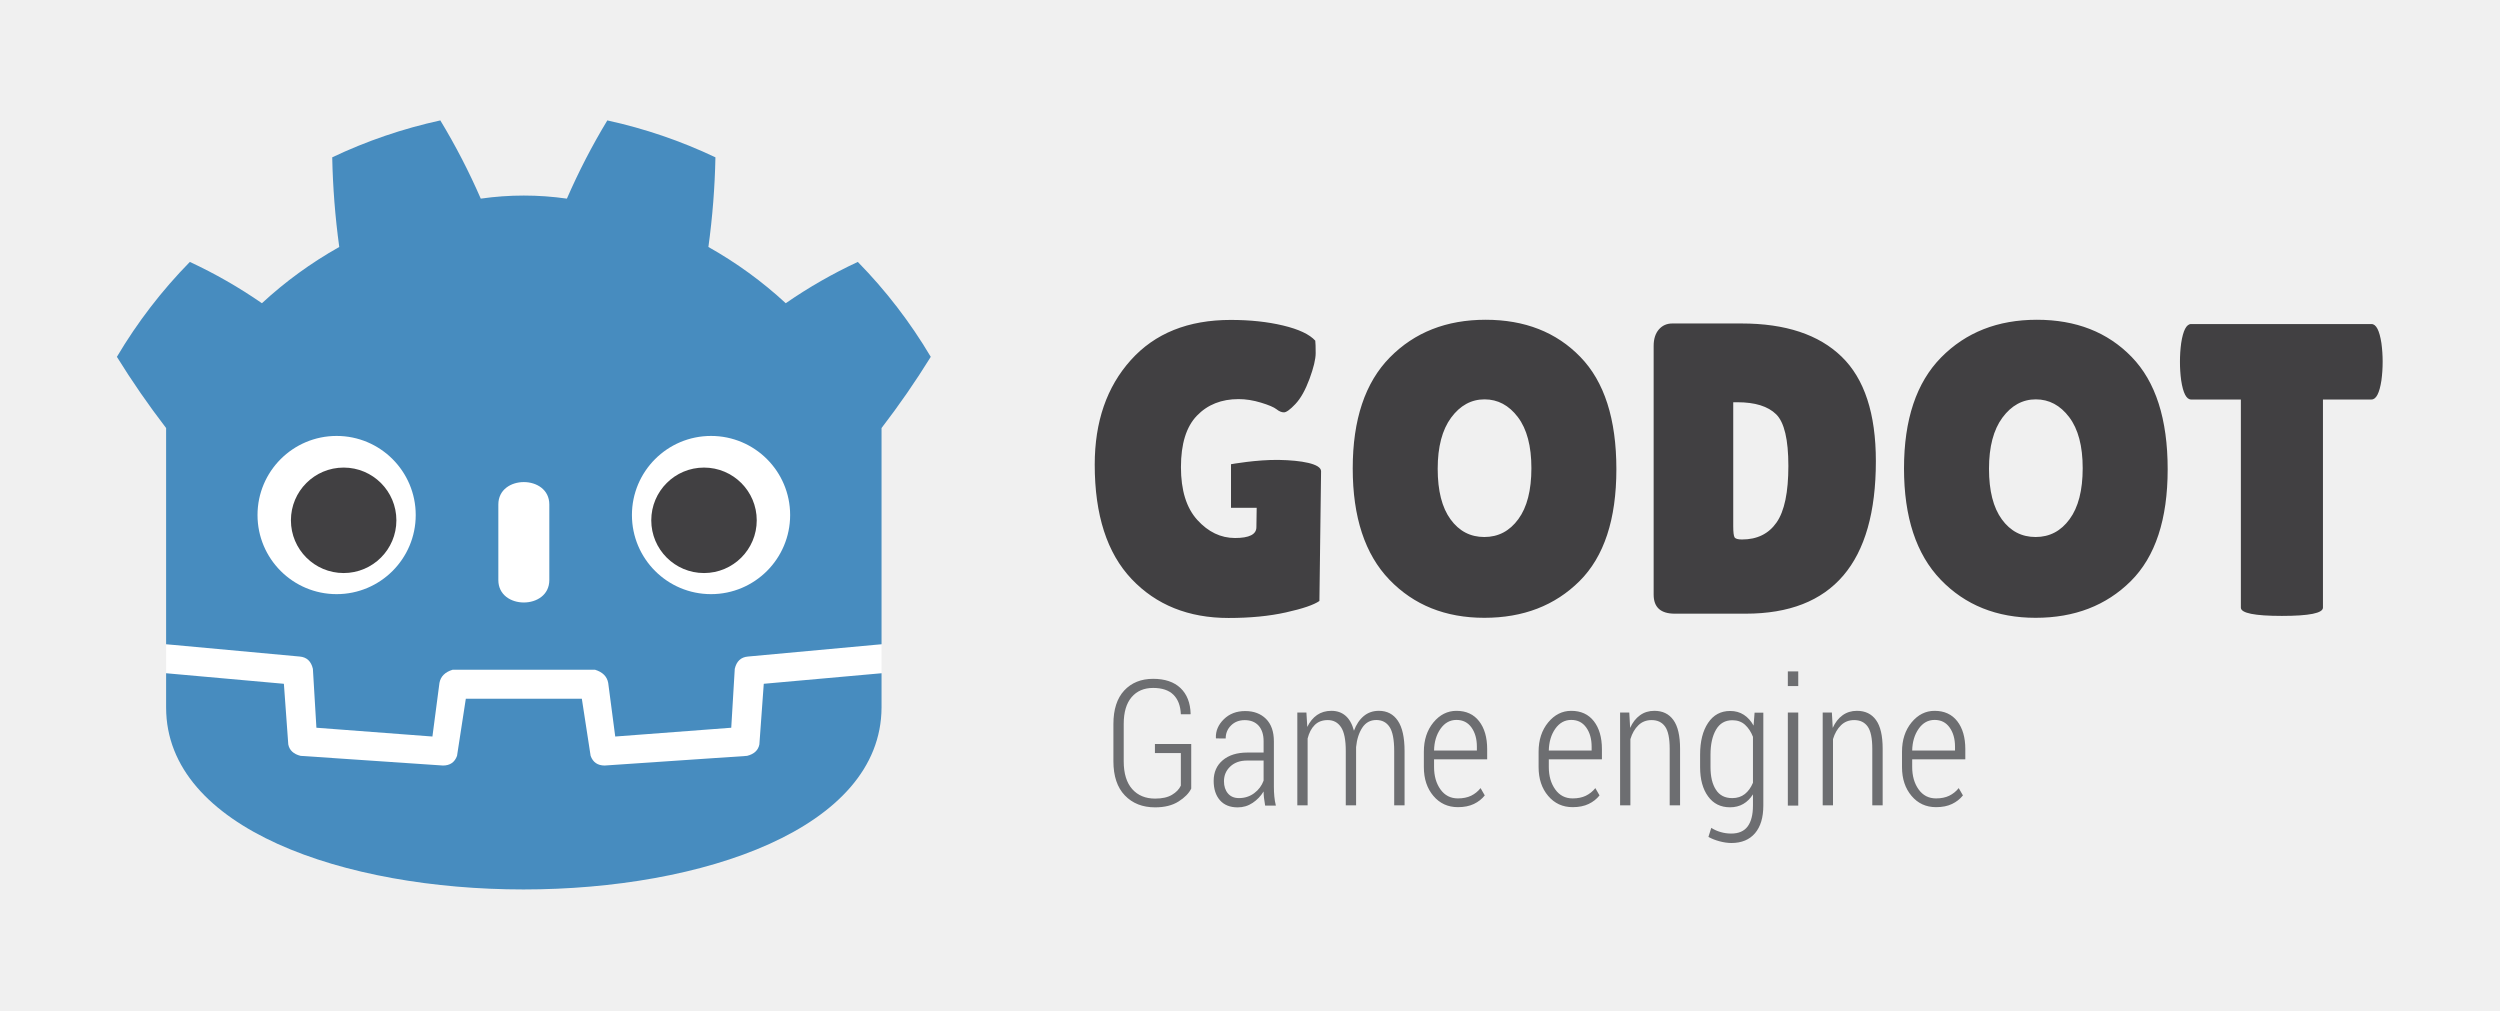
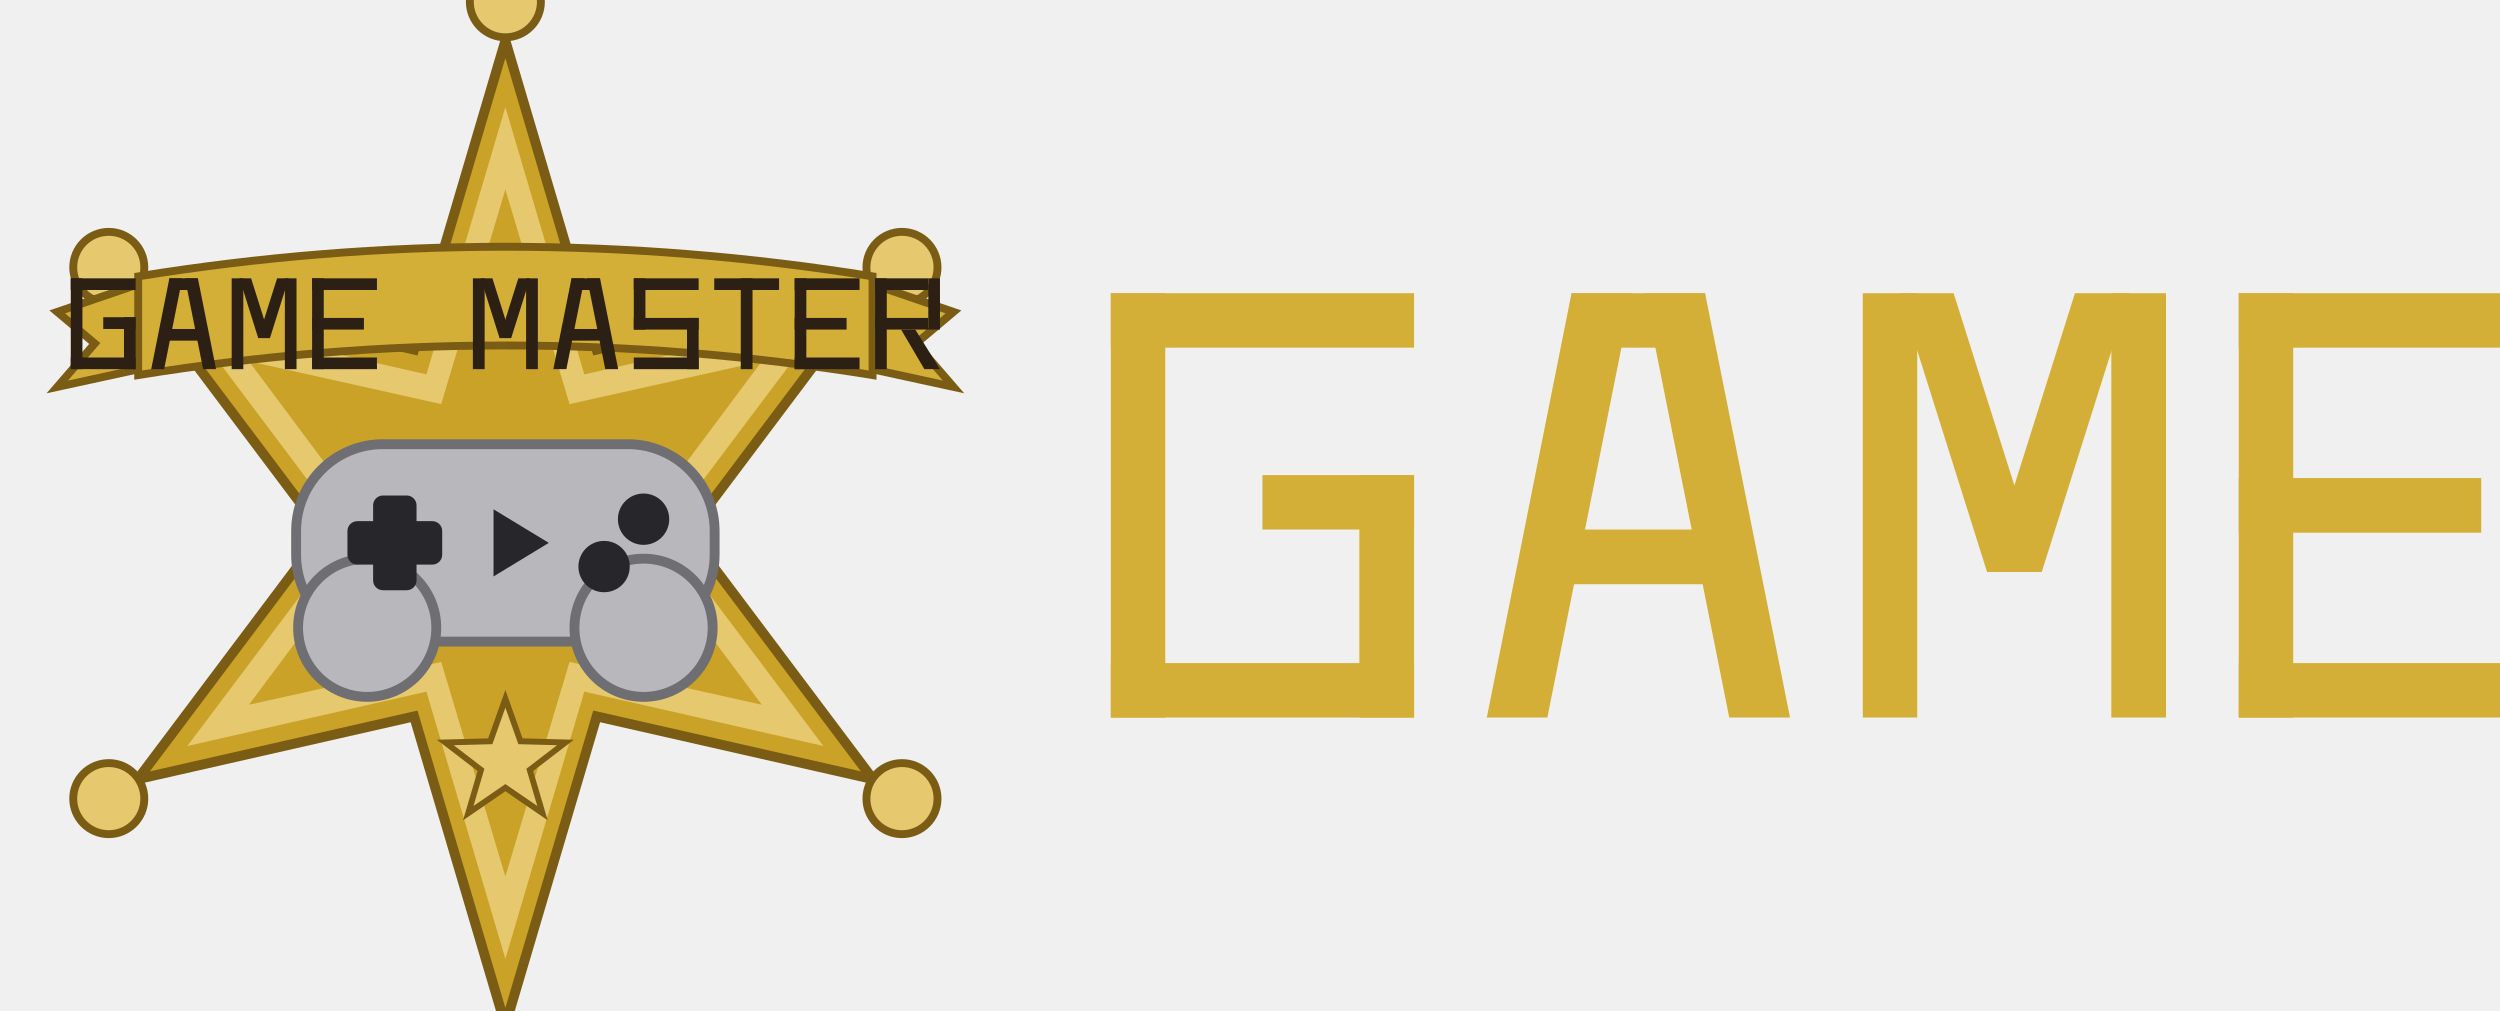
- <svg xmlns="http://www.w3.org/2000/svg" width="1024" height="414">
-   <path fill="#414042" d="M523.82 188.382c-9.142-.142-19.603 1.764-19.603 1.764v17.842h10.52l-.117 7.953c0 2.946-2.92 4.427-8.747 4.427-5.831 0-10.982-2.47-15.45-7.395-4.48-4.932-6.708-12.141-6.708-21.64 0-9.519 2.176-16.537 6.536-21.065 4.35-4.524 10.05-6.794 17.064-6.794 2.946 0 5.996.476 9.168 1.445 3.174.962 5.293 1.863 6.375 2.707 1.072.867 2.09 1.277 3.056 1.277.96 0 2.513-1.122 4.66-3.392 2.153-2.263 4.082-5.693 5.782-10.267 1.694-4.598 2.543-8.122 2.543-10.621 0-2.48-.054-4.19-.164-5.092-2.379-2.603-6.767-4.666-13.168-6.2-6.39-1.53-13.552-2.289-21.476-2.289-17.438 0-31.073 5.49-40.92 16.47-9.855 10.982-14.773 25.24-14.773 42.79 0 20.607 5.035 36.227 15.103 46.868 10.085 10.64 23.327 15.953 39.743 15.953 8.827 0 16.664-.76 23.51-2.289 6.853-1.523 11.41-3.088 13.676-4.67l.68-53.137c0-3.087-8.149-4.488-17.29-4.645m84.247-24.804c-5.431 0-9.98 2.496-13.671 7.47-3.672 4.98-5.517 11.969-5.517 20.963 0 9.013 1.754 15.914 5.27 20.722 3.508 4.823 8.117 7.225 13.835 7.225 5.715 0 10.358-2.432 13.924-7.313q5.351-7.293 5.353-20.884c0-9.054-1.846-16.023-5.524-20.89q-5.51-7.292-13.67-7.293m-.083 89.477c-15.9 0-28.868-5.203-38.89-15.61q-15.016-15.624-15.017-45.592c0-19.992 5.063-35.128 15.191-45.435 10.131-10.293 23.209-15.444 39.228-15.444 16.016 0 28.954 5.058 38.795 15.204 9.858 10.126 14.778 25.477 14.778 46.009 0 20.546-5.034 35.828-15.114 45.856-10.08 10.008-23.062 15.012-38.971 15.012m101.95-88.298v50.788c0 2.37.176 3.866.515 4.493.337.624 1.358.937 3.052.937 6.232 0 10.954-2.328 14.181-6.97 3.235-4.636 4.835-12.356 4.835-23.168 0-10.817-1.674-17.865-5-21.139-3.344-3.283-8.64-4.94-15.884-4.94zm-32.599 78.798V141.681c0-2.832.704-5.067 2.126-6.724 1.413-1.632 3.25-2.461 5.521-2.461h28.357c17.994 0 31.664 4.54 40.994 13.597 9.347 9.054 14.02 23.31 14.02 42.784 0 41.66-17.778 62.486-53.326 62.486h-29.03c-5.769 0-8.662-2.597-8.662-7.808m156.544-79.977c-5.432 0-9.994 2.496-13.678 7.47q-5.507 7.471-5.508 20.963c0 9.013 1.758 15.914 5.262 20.722 3.505 4.823 8.119 7.225 13.837 7.225 5.717 0 10.363-2.432 13.924-7.313q5.354-7.293 5.355-20.884c0-9.054-1.843-16.023-5.522-20.89-3.68-4.861-8.23-7.293-13.67-7.293m-.087 89.477q-23.86 0-38.88-15.61-15.03-15.624-15.03-45.592c0-19.992 5.065-35.128 15.191-45.435 10.139-10.293 23.209-15.444 39.233-15.444 16.02 0 28.946 5.058 38.8 15.204 9.85 10.126 14.772 25.477 14.772 46.009 0 20.546-5.037 35.828-15.115 45.856-10.076 10.008-23.07 15.012-38.971 15.012m117.69-4.17c0 2.251-5.597 3.392-16.809 3.392-11.202 0-16.815-1.141-16.815-3.392v-85.248h-20.371c-1.928 0-3.286-2.597-4.077-7.818a56 56 0 0 1-.501-7.636c0-2.592.162-5.146.501-7.636.79-5.205 2.15-7.823 4.077-7.823h73.864c1.924 0 3.277 2.617 4.078 7.823.333 2.49.505 5.043.505 7.636 0 2.608-.172 5.152-.505 7.637-.8 5.22-2.154 7.817-4.078 7.817h-19.87z" />
-   <path fill="#6d6e71" d="M487.93 322.997c-.94 1.926-2.664 3.691-5.188 5.289-2.52 1.607-5.722 2.406-9.611 2.406-5.132 0-9.259-1.617-12.394-4.887-3.122-3.243-4.686-7.92-4.686-14.022V296.57c0-5.97 1.473-10.548 4.431-13.743 2.95-3.17 6.903-4.78 11.84-4.78 4.824 0 8.564 1.27 11.212 3.781 2.639 2.519 4.025 6.038 4.146 10.532l-.066.2h-3.94c-.14-3.443-1.14-6.101-3.022-7.979-1.871-1.861-4.655-2.803-8.33-2.803-3.72 0-6.668 1.259-8.823 3.785-2.15 2.518-3.224 6.17-3.224 10.968v15.301q.001 7.462 3.476 11.382c2.316 2.592 5.438 3.892 9.38 3.892 2.876 0 5.19-.51 6.92-1.554 1.738-1.028 2.942-2.285 3.624-3.775V308.45h-10.618v-3.704h14.873zm19.557 3.902c2.336 0 4.416-.661 6.232-2.01 1.82-1.353 3.096-3.063 3.852-5.146v-8.224h-6.756q-4.31 0-6.896 2.442c-1.726 1.617-2.581 3.637-2.581 6.037 0 2.03.534 3.696 1.616 4.981 1.08 1.289 2.59 1.92 4.533 1.92m10.715 3.068a99 99 0 0 1-.48-3.225 22 22 0 0 1-.15-2.562 14.9 14.9 0 0 1-4.483 4.675c-1.836 1.236-3.878 1.848-6.128 1.848-3.147 0-5.567-.975-7.28-2.927-1.702-1.96-2.563-4.6-2.563-7.936 0-3.523 1.237-6.35 3.72-8.448 2.48-2.098 5.85-3.147 10.09-3.147h6.643v-4.672c0-2.686-.686-4.802-2.032-6.331-1.375-1.51-3.264-2.275-5.701-2.275-2.268 0-4.139.722-5.608 2.182-1.463 1.45-2.19 3.224-2.19 5.337l-3.944-.035-.07-.206c-.11-2.866.973-5.4 3.261-7.646 2.279-2.24 5.203-3.352 8.761-3.352 3.517 0 6.347 1.069 8.509 3.2q3.224 3.227 3.226 9.21v18.645c0 1.358.064 2.677.183 3.936a25 25 0 0 0 .627 3.729zm16.905-38.108.36 5.9c1-2.112 2.339-3.739 3.998-4.896q2.498-1.711 5.874-1.711c2.296 0 4.232.668 5.794 2.02 1.562 1.347 2.714 3.387 3.446 6.127.938-2.529 2.264-4.528 3.986-5.975 1.722-1.45 3.812-2.172 6.23-2.172 3.335 0 5.923 1.35 7.755 4.05 1.841 2.705 2.759 6.856 2.759 12.464v22.207h-4.246v-22.28c0-4.663-.645-7.946-1.9-9.834-1.261-1.89-3.071-2.842-5.41-2.842-2.462 0-4.384 1.04-5.767 3.152-1.375 2.112-2.223 4.754-2.531 7.945v23.86h-4.224v-22.258c0-4.554-.639-7.812-1.945-9.759-1.299-1.946-3.107-2.912-5.427-2.912-2.218 0-4.013.677-5.358 2.02-1.353 1.349-2.315 3.195-2.899 5.538v27.369h-4.22v-38.014zm61.457 3.021q-3.966 0-6.517 3.613c-1.705 2.415-2.585 5.392-2.656 8.938h17.537v-1.626c0-3.137-.736-5.75-2.21-7.822-1.482-2.075-3.53-3.103-6.154-3.103m.598 35.735c-4.099 0-7.451-1.543-10.055-4.621q-3.895-4.61-3.896-11.793v-6.313c0-4.798 1.303-8.798 3.912-11.979 2.616-3.167 5.758-4.75 9.441-4.75 3.983 0 7.068 1.413 9.27 4.246q3.313 4.257 3.312 11.434v4.171H587.39v3.162c0 3.68.882 6.744 2.635 9.19 1.757 2.45 4.144 3.666 7.136 3.666 2.077 0 3.888-.367 5.396-1.089a11.1 11.1 0 0 0 3.877-3.132l1.728 2.99c-1.148 1.456-2.634 2.633-4.45 3.505-1.811.868-4 1.312-6.551 1.312m46.411-35.734q-3.976 0-6.528 3.613-2.54 3.62-2.652 8.938h17.54v-1.626c0-3.137-.733-5.75-2.216-7.822-1.475-2.075-3.52-3.103-6.144-3.103m.593 35.735c-4.1 0-7.446-1.543-10.045-4.621q-3.91-4.61-3.91-11.793v-6.313c0-4.798 1.309-8.798 3.913-11.979 2.623-3.167 5.766-4.75 9.45-4.75 3.975 0 7.072 1.413 9.27 4.246 2.2 2.837 3.304 6.65 3.304 11.434v4.171h-21.755v3.162q0 5.52 2.647 9.19c1.747 2.45 4.124 3.666 7.125 3.666 2.087 0 3.888-.367 5.392-1.089a11.2 11.2 0 0 0 3.894-3.132l1.717 2.99c-1.15 1.456-2.633 2.633-4.451 3.505-1.81.868-3.997 1.312-6.55 1.312m23.189-38.755.345 6.284c1.014-2.23 2.353-3.962 4.034-5.166 1.667-1.21 3.63-1.824 5.887-1.824 3.396 0 5.998 1.256 7.804 3.78 1.826 2.518 2.73 6.434 2.73 11.749v23.191h-4.249V306.72c0-4.343-.636-7.377-1.9-9.137-1.258-1.76-3.107-2.636-5.513-2.636-2.158 0-3.968.701-5.419 2.126-1.457 1.412-2.543 3.294-3.267 5.666v27.134h-4.219V291.86zm33.27 22.395c0 3.858.73 6.926 2.213 9.208 1.465 2.304 3.695 3.443 6.671 3.443 2.04 0 3.757-.544 5.167-1.657 1.405-1.113 2.514-2.662 3.336-4.627V301.79c-.79-2.025-1.874-3.66-3.244-4.92-1.368-1.24-3.102-1.863-5.186-1.863-2.97 0-5.216 1.294-6.708 3.891-1.502 2.603-2.25 5.995-2.25 10.161zm-4.262-5.195c0-5.386 1.088-9.714 3.274-12.975 2.169-3.245 5.187-4.871 9.03-4.871 2.134 0 4.007.52 5.607 1.564 1.603 1.024 2.928 2.523 3.992 4.43l.412-5.287h3.581v38.048c0 4.871-1.13 8.646-3.4 11.317-2.271 2.66-5.499 4.009-9.666 4.009-1.5 0-3.11-.235-4.832-.691-1.724-.456-3.252-1.054-4.59-1.805l1.168-3.704a14.1 14.1 0 0 0 3.831 1.716 15.2 15.2 0 0 0 4.352.616q4.536-.001 6.71-2.905c1.452-1.961 2.18-4.798 2.18-8.553v-4.597c-1.079 1.71-2.402 3.024-3.97 3.93-1.563.912-3.39 1.368-5.448 1.368-3.818 0-6.814-1.496-8.976-4.486-2.167-2.983-3.255-6.965-3.255-11.93zm40.2 20.916h-4.266V291.86h4.266zm0-48.968h-4.266v-6.005h4.266zm13.774 10.852.346 6.284c1.016-2.23 2.35-3.962 4.027-5.166 1.677-1.21 3.643-1.824 5.89-1.824 3.397 0 6.01 1.256 7.82 3.78 1.821 2.518 2.717 6.434 2.717 11.749v23.191h-4.248V306.72c0-4.343-.635-7.377-1.897-9.137-1.268-1.76-3.103-2.636-5.517-2.636-2.157 0-3.962.701-5.412 2.126-1.455 1.412-2.545 3.294-3.266 5.666v27.134h-4.224V291.86zm42.074 3.021q-3.978 0-6.518 3.613-2.547 3.62-2.66 8.938h17.54v-1.626c0-3.137-.731-5.75-2.21-7.822-1.476-2.075-3.525-3.103-6.152-3.103m.602 35.735c-4.11 0-7.456-1.543-10.048-4.621q-3.903-4.61-3.903-11.793v-6.313c0-4.798 1.302-8.798 3.91-11.979q3.924-4.75 9.439-4.75c3.978 0 7.077 1.413 9.283 4.246 2.197 2.837 3.3 6.65 3.3 11.434v4.171h-21.76v3.162c0 3.68.887 6.744 2.642 9.19 1.754 2.45 4.133 3.666 7.137 3.666 2.08 0 3.88-.367 5.382-1.089a11.16 11.16 0 0 0 3.897-3.132l1.725 2.99c-1.156 1.456-2.64 2.633-4.454 3.505-1.81.868-3.998 1.312-6.55 1.312" />
-   <g fill="#fff" transform="matrix(.36 0 0 .36 30.24 21.6)">
-     <path d="M105 673v33q407 354 814 0v-33z" />
-     <path fill="#478cbf" d="m105 673 152 14q12 1 15 14l4 67 132 10 8-61q2-11 15-15h162q13 4 15 15l8 61 132-10 4-67q3-13 15-14l152-14V427q30-39 56-81-35-59-83-108-43 20-82 47-40-37-88-64 7-51 8-102-59-28-123-42-26 43-46 89-49-7-98 0-20-46-46-89-64 14-123 42 1 51 8 102-48 27-88 64-39-27-82-47-48 49-83 108 26 42 56 81zm0 33v39c0 276 813 276 814 0v-39l-134 12-5 69q-2 10-14 13l-162 11q-12 0-16-11l-10-65H446l-10 65q-4 11-16 11l-162-11q-12-3-14-13l-5-69z" />
-     <path d="M483 600c0 34 58 34 58 0v-86c0-34-58-34-58 0z" />
-     <circle cx="725" cy="526" r="90" />
-     <circle cx="299" cy="526" r="90" />
+ <svg xmlns="http://www.w3.org/2000/svg" width="1024" height="414" viewBox="0 0 1024 414">
+   <g transform="matrix(0.404297 0 0 0.404297 0 0)">
+     <polygon fill="#c9a227" stroke="#7a5c14" stroke-width="10" points="512.0,41.2 419.5,354.2 139.6,290.6 327.0,540.0 139.6,789.4 419.5,725.8 512.0,1038.8 604.5,725.8 884.4,789.4 697.0,540.0 884.4,290.6 604.5,354.2" />
+     <polygon fill="#e6c86e" points="512.0,108.5 432.0,379.3 189.8,324.2 352.0,540.0 189.8,755.8 432.0,700.7 512.0,971.5 592.0,700.7 834.2,755.8 672.0,540.0 834.2,324.2 592.0,379.3" />
+     <polygon fill="#c9a227" points="512.0,192.0 447.0,409.4 252.2,366.0 382.0,540.0 252.2,714.0 447.0,670.6 512.0,888.0 577.0,670.6 771.8,714.0 642.0,540.0 771.8,366.0 577.0,409.4" />
+     <circle fill="#e6c86e" stroke="#7a5c14" stroke-width="8" cx="512.0" cy="1.8" r="36" />
+     <circle fill="#e6c86e" stroke="#7a5c14" stroke-width="8" cx="110.2" cy="270.9" r="36" />
+     <circle fill="#e6c86e" stroke="#7a5c14" stroke-width="8" cx="110.2" cy="809.1" r="36" />
+     <circle fill="#e6c86e" stroke="#7a5c14" stroke-width="8" cx="512.0" cy="1078.2" r="36" />
+     <circle fill="#e6c86e" stroke="#7a5c14" stroke-width="8" cx="913.8" cy="809.1" r="36" />
+     <circle fill="#e6c86e" stroke="#7a5c14" stroke-width="8" cx="913.8" cy="270.9" r="36" />
+     <polygon fill="#d4af37" stroke="#7a5c14" stroke-width="8" points="140.0,288.0 58.0,316.0 96.0,348.0 58.0,392.0 150.0,372.0" />
+     <polygon fill="#d4af37" stroke="#7a5c14" stroke-width="8" points="884.0,288.0 966.0,316.0 928.0,348.0 966.0,392.0 874.0,372.0" />
+     <path fill="#d4af37" stroke="#7a5c14" stroke-width="8" d="M140,280.0 Q512,220.0 884,280.0 L884,380.0 Q512,320.0 140,380.0 Z" />
+     <path fill="#2b2013" d="M71.7,282.0 L137.4,282.0 L137.4,293.8 L71.7,293.8 Z" />
+     <path fill="#2b2013" d="M71.7,282.0 L83.5,282.0 L83.5,374.0 L71.7,374.0 Z" />
+     <path fill="#2b2013" d="M71.7,362.2 L137.4,362.2 L137.4,374.0 L71.7,374.0 Z" />
+     <path fill="#2b2013" d="M125.6,321.4 L137.4,321.4 L137.4,374.0 L125.6,374.0 Z" />
+     <path fill="#2b2013" d="M104.6,321.4 L137.4,321.4 L137.4,333.3 L104.6,333.3 Z" />
+     <path fill="#2b2013" d="M153.2,374.0 L166.3,374.0 L184.7,282.0 L171.6,282.0 Z" />
+     <path fill="#2b2013" d="M205.8,374.0 L218.9,374.0 L200.5,282.0 L187.4,282.0 Z" />
+     <path fill="#2b2013" d="M171.6,282.0 L200.5,282.0 L200.5,293.8 L171.6,293.8 Z" />
+     <path fill="#2b2013" d="M165.0,333.3 L207.1,333.3 L207.1,345.1 L165.0,345.1 Z" />
+     <path fill="#2b2013" d="M234.7,282.0 L246.5,282.0 L246.5,374.0 L234.7,374.0 Z" />
+     <path fill="#2b2013" d="M288.6,282.0 L300.4,282.0 L300.4,374.0 L288.6,374.0 Z" />
+     <path fill="#2b2013" d="M242.6,282.0 L254.4,282.0 L273.5,342.5 L261.6,342.5 Z" />
+     <path fill="#2b2013" d="M280.7,282.0 L292.5,282.0 L273.5,342.5 L261.6,342.5 Z" />
+     <path fill="#2b2013" d="M316.2,282.0 L381.9,282.0 L381.9,293.8 L316.2,293.8 Z" />
+     <path fill="#2b2013" d="M316.2,282.0 L328.0,282.0 L328.0,374.0 L316.2,374.0 Z" />
+     <path fill="#2b2013" d="M316.2,322.1 L368.7,322.1 L368.7,333.9 L316.2,333.9 Z" />
+     <path fill="#2b2013" d="M316.2,362.2 L381.9,362.2 L381.9,374.0 L316.2,374.0 Z" />
+     <path fill="#2b2013" d="M479.1,282.0 L491.0,282.0 L491.0,374.0 L479.1,374.0 Z" />
+     <path fill="#2b2013" d="M533.0,282.0 L544.9,282.0 L544.9,374.0 L533.0,374.0 Z" />
+     <path fill="#2b2013" d="M487.0,282.0 L498.9,282.0 L517.9,342.5 L506.1,342.5 Z" />
+     <path fill="#2b2013" d="M525.1,282.0 L537.0,282.0 L517.9,342.5 L506.1,342.5 Z" />
+     <path fill="#2b2013" d="M560.6,374.0 L573.8,374.0 L592.2,282.0 L579.0,282.0 Z" />
+     <path fill="#2b2013" d="M613.2,374.0 L626.3,374.0 L607.9,282.0 L594.8,282.0 Z" />
+     <path fill="#2b2013" d="M579.0,282.0 L607.9,282.0 L607.9,293.8 L579.0,293.8 Z" />
+     <path fill="#2b2013" d="M572.5,333.3 L614.5,333.3 L614.5,345.1 L572.5,345.1 Z" />
+     <path fill="#2b2013" d="M642.1,282.0 L707.8,282.0 L707.8,293.8 L642.1,293.8 Z" />
+     <path fill="#2b2013" d="M642.1,282.0 L653.9,282.0 L653.9,333.9 L642.1,333.9 Z" />
+     <path fill="#2b2013" d="M642.1,322.1 L707.8,322.1 L707.8,333.9 L642.1,333.9 Z" />
+     <path fill="#2b2013" d="M696.0,322.1 L707.8,322.1 L707.8,374.0 L696.0,374.0 Z" />
+     <path fill="#2b2013" d="M642.1,362.2 L707.8,362.2 L707.8,374.0 L642.1,374.0 Z" />
+     <path fill="#2b2013" d="M723.6,282.0 L789.3,282.0 L789.3,293.8 L723.6,293.8 Z" />
+     <path fill="#2b2013" d="M750.5,282.0 L762.4,282.0 L762.4,374.0 L750.5,374.0 Z" />
+     <path fill="#2b2013" d="M805.1,282.0 L870.8,282.0 L870.8,293.8 L805.1,293.8 Z" />
+     <path fill="#2b2013" d="M805.1,282.0 L816.9,282.0 L816.9,374.0 L805.1,374.0 Z" />
+     <path fill="#2b2013" d="M805.1,322.1 L857.7,322.1 L857.7,333.9 L805.1,333.9 Z" />
+     <path fill="#2b2013" d="M805.1,362.2 L870.8,362.2 L870.8,374.0 L805.1,374.0 Z" />
+     <path fill="#2b2013" d="M886.6,282.0 L898.4,282.0 L898.4,374.0 L886.6,374.0 Z" />
+     <path fill="#2b2013" d="M886.6,282.0 L940.5,282.0 L940.5,293.8 L886.6,293.8 Z" />
+     <path fill="#2b2013" d="M940.5,282.0 L952.3,282.0 L952.3,333.9 L940.5,333.9 Z" />
+     <path fill="#2b2013" d="M886.6,322.1 L940.5,322.1 L940.5,333.9 L886.6,333.9 Z" />
+     <path fill="#2b2013" d="M912.9,333.9 L927.3,333.9 L952.3,374.0 L936.5,374.0 Z" />
+     <rect fill="#b8b8bc" stroke="#6e6e73" stroke-width="10" x="300" y="450.0" width="424" height="200.0" rx="88" />
+     <circle fill="#b8b8bc" stroke="#6e6e73" stroke-width="10" cx="372" cy="636.0" r="70" />
+     <circle fill="#b8b8bc" stroke="#6e6e73" stroke-width="10" cx="652" cy="636.0" r="70" />
+     <rect fill="#26262b" x="378" y="502.0" width="44" height="96.0" rx="10" />
+     <rect fill="#26262b" x="352" y="528.0" width="96" height="44.0" rx="10" />
+     <polygon fill="#26262b" points="500.0,516.0 500.0,584.0 556.0,550.0" />
+     <circle fill="#26262b" cx="612" cy="574.0" r="26" />
+     <circle fill="#26262b" cx="652" cy="526.0" r="26" />
+     <polygon fill="#e6c86e" stroke="#7a5c14" stroke-width="6" points="512.0,708.0 496.7,751.0 451.1,752.2 487.3,780.0 474.4,823.8 512.0,798.0 549.6,823.8 536.7,780.0 572.9,752.2 527.3,751.0" />
  </g>
-   <g fill="#414042" transform="matrix(.36 0 0 .36 30.24 21.6)">
-     <circle cx="307" cy="532" r="60" />
-     <circle cx="717" cy="532" r="60" />
-   </g>
+   <path fill="#d4af37" d="M455.0,120.1 L579.2,120.1 L579.2,142.4 L455.0,142.4 Z" />
+   <path fill="#d4af37" d="M455.0,120.1 L477.3,120.1 L477.3,293.9 L455.0,293.9 Z" />
+   <path fill="#d4af37" d="M455.0,271.6 L579.2,271.6 L579.2,293.9 L455.0,293.9 Z" />
+   <path fill="#d4af37" d="M556.8,194.6 L579.2,194.6 L579.2,293.9 L556.8,293.9 Z" />
+   <path fill="#d4af37" d="M517.1,194.6 L579.2,194.6 L579.2,216.9 L517.1,216.9 Z" />
+   <path fill="#d4af37" d="M609.0,293.9 L633.8,293.9 L668.6,120.1 L643.7,120.1 Z" />
+   <path fill="#d4af37" d="M708.3,293.9 L733.2,293.9 L698.4,120.1 L673.6,120.1 Z" />
+   <path fill="#d4af37" d="M643.7,120.1 L698.4,120.1 L698.4,142.4 L643.7,142.4 Z" />
+   <path fill="#d4af37" d="M631.3,216.9 L710.8,216.9 L710.8,239.3 L631.3,239.3 Z" />
+   <path fill="#d4af37" d="M763.0,120.1 L785.3,120.1 L785.3,293.9 L763.0,293.9 Z" />
+   <path fill="#d4af37" d="M864.8,120.1 L887.2,120.1 L887.2,293.9 L864.8,293.9 Z" />
+   <path fill="#d4af37" d="M777.9,120.1 L800.2,120.1 L836.3,234.3 L813.9,234.3 Z" />
+   <path fill="#d4af37" d="M849.9,120.1 L872.3,120.1 L836.3,234.3 L813.9,234.3 Z" />
+   <path fill="#d4af37" d="M917.0,120.1 L1041.2,120.1 L1041.2,142.4 L917.0,142.4 Z" />
+   <path fill="#d4af37" d="M917.0,120.1 L939.3,120.1 L939.3,293.9 L917.0,293.9 Z" />
+   <path fill="#d4af37" d="M917.0,195.8 L1016.3,195.8 L1016.3,218.2 L917.0,218.2 Z" />
+   <path fill="#d4af37" d="M917.0,271.6 L1041.2,271.6 L1041.2,293.9 L917.0,293.9 Z" />
+   <path fill="#d4af37" d="M1225.0,120.1 L1247.4,120.1 L1247.4,293.9 L1225.0,293.9 Z" />
+   <path fill="#d4af37" d="M1326.8,120.1 L1349.2,120.1 L1349.2,293.9 L1326.8,293.9 Z" />
+   <path fill="#d4af37" d="M1239.9,120.1 L1262.3,120.1 L1298.3,234.3 L1275.9,234.3 Z" />
+   <path fill="#d4af37" d="M1311.9,120.1 L1334.3,120.1 L1298.3,234.3 L1275.9,234.3 Z" />
+   <path fill="#d4af37" d="M1379.0,293.9 L1403.8,293.9 L1438.6,120.1 L1413.8,120.1 Z" />
+   <path fill="#d4af37" d="M1478.4,293.9 L1503.2,293.9 L1468.4,120.1 L1443.6,120.1 Z" />
+   <path fill="#d4af37" d="M1413.8,120.1 L1468.4,120.1 L1468.4,142.4 L1413.8,142.4 Z" />
+   <path fill="#d4af37" d="M1401.4,216.9 L1480.9,216.9 L1480.9,239.3 L1401.4,239.3 Z" />
+   <path fill="#d4af37" d="M1533.0,120.1 L1657.2,120.1 L1657.2,142.4 L1533.0,142.4 Z" />
+   <path fill="#d4af37" d="M1533.0,120.1 L1555.4,120.1 L1555.4,218.2 L1533.0,218.2 Z" />
+   <path fill="#d4af37" d="M1533.0,195.8 L1657.2,195.8 L1657.2,218.2 L1533.0,218.2 Z" />
+   <path fill="#d4af37" d="M1634.9,195.8 L1657.2,195.8 L1657.2,293.9 L1634.9,293.9 Z" />
+   <path fill="#d4af37" d="M1533.0,271.6 L1657.2,271.6 L1657.2,293.9 L1533.0,293.9 Z" />
+   <path fill="#d4af37" d="M1687.0,120.1 L1811.2,120.1 L1811.2,142.4 L1687.0,142.4 Z" />
+   <path fill="#d4af37" d="M1737.9,120.1 L1760.3,120.1 L1760.3,293.9 L1737.9,293.9 Z" />
+   <path fill="#d4af37" d="M1841.0,120.1 L1965.2,120.1 L1965.2,142.4 L1841.0,142.4 Z" />
+   <path fill="#d4af37" d="M1841.0,120.1 L1863.4,120.1 L1863.4,293.9 L1841.0,293.9 Z" />
+   <path fill="#d4af37" d="M1841.0,195.8 L1940.4,195.8 L1940.4,218.2 L1841.0,218.2 Z" />
+   <path fill="#d4af37" d="M1841.0,271.6 L1965.2,271.6 L1965.2,293.9 L1841.0,293.9 Z" />
+   <path fill="#d4af37" d="M1995.0,120.1 L2017.4,120.1 L2017.4,293.9 L1995.0,293.9 Z" />
+   <path fill="#d4af37" d="M1995.0,120.1 L2096.9,120.1 L2096.9,142.4 L1995.0,142.4 Z" />
+   <path fill="#d4af37" d="M2096.9,120.1 L2119.2,120.1 L2119.2,218.2 L2096.9,218.2 Z" />
+   <path fill="#d4af37" d="M1995.0,195.8 L2096.9,195.8 L2096.9,218.2 L1995.0,218.2 Z" />
+   <path fill="#d4af37" d="M2044.7,218.2 L2072.0,218.2 L2119.2,293.9 L2089.4,293.9 Z" />
</svg>
